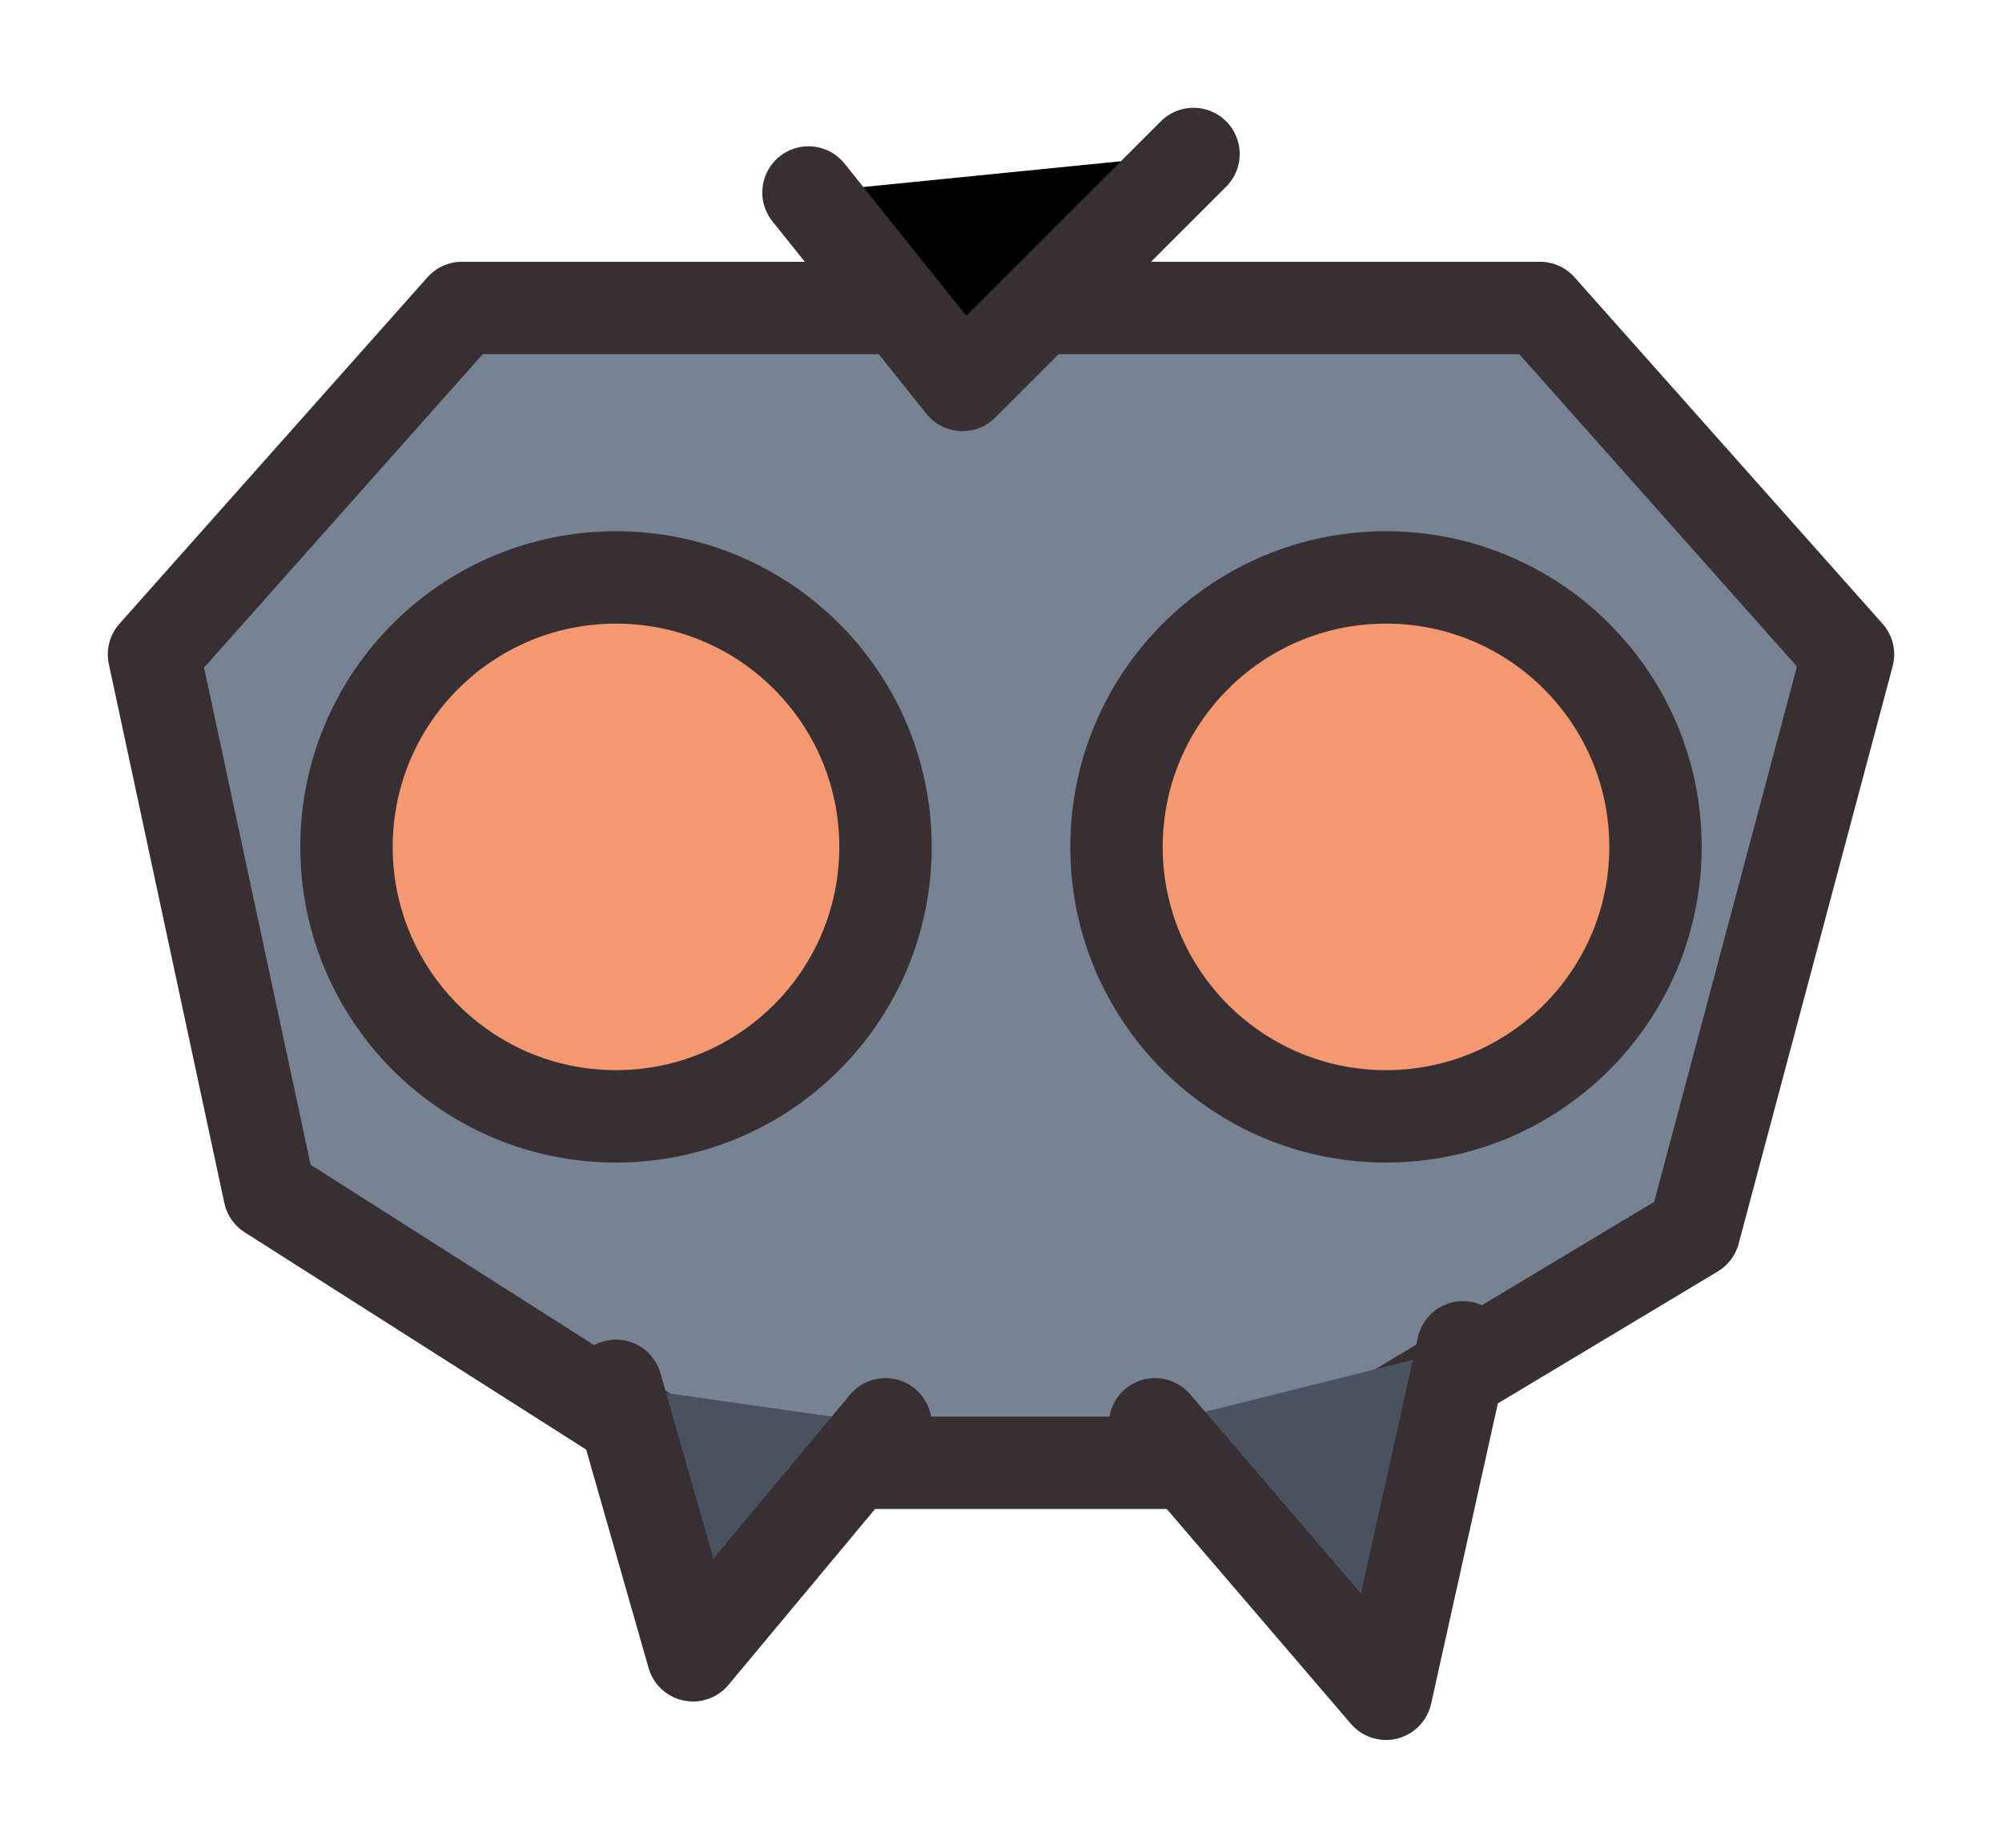
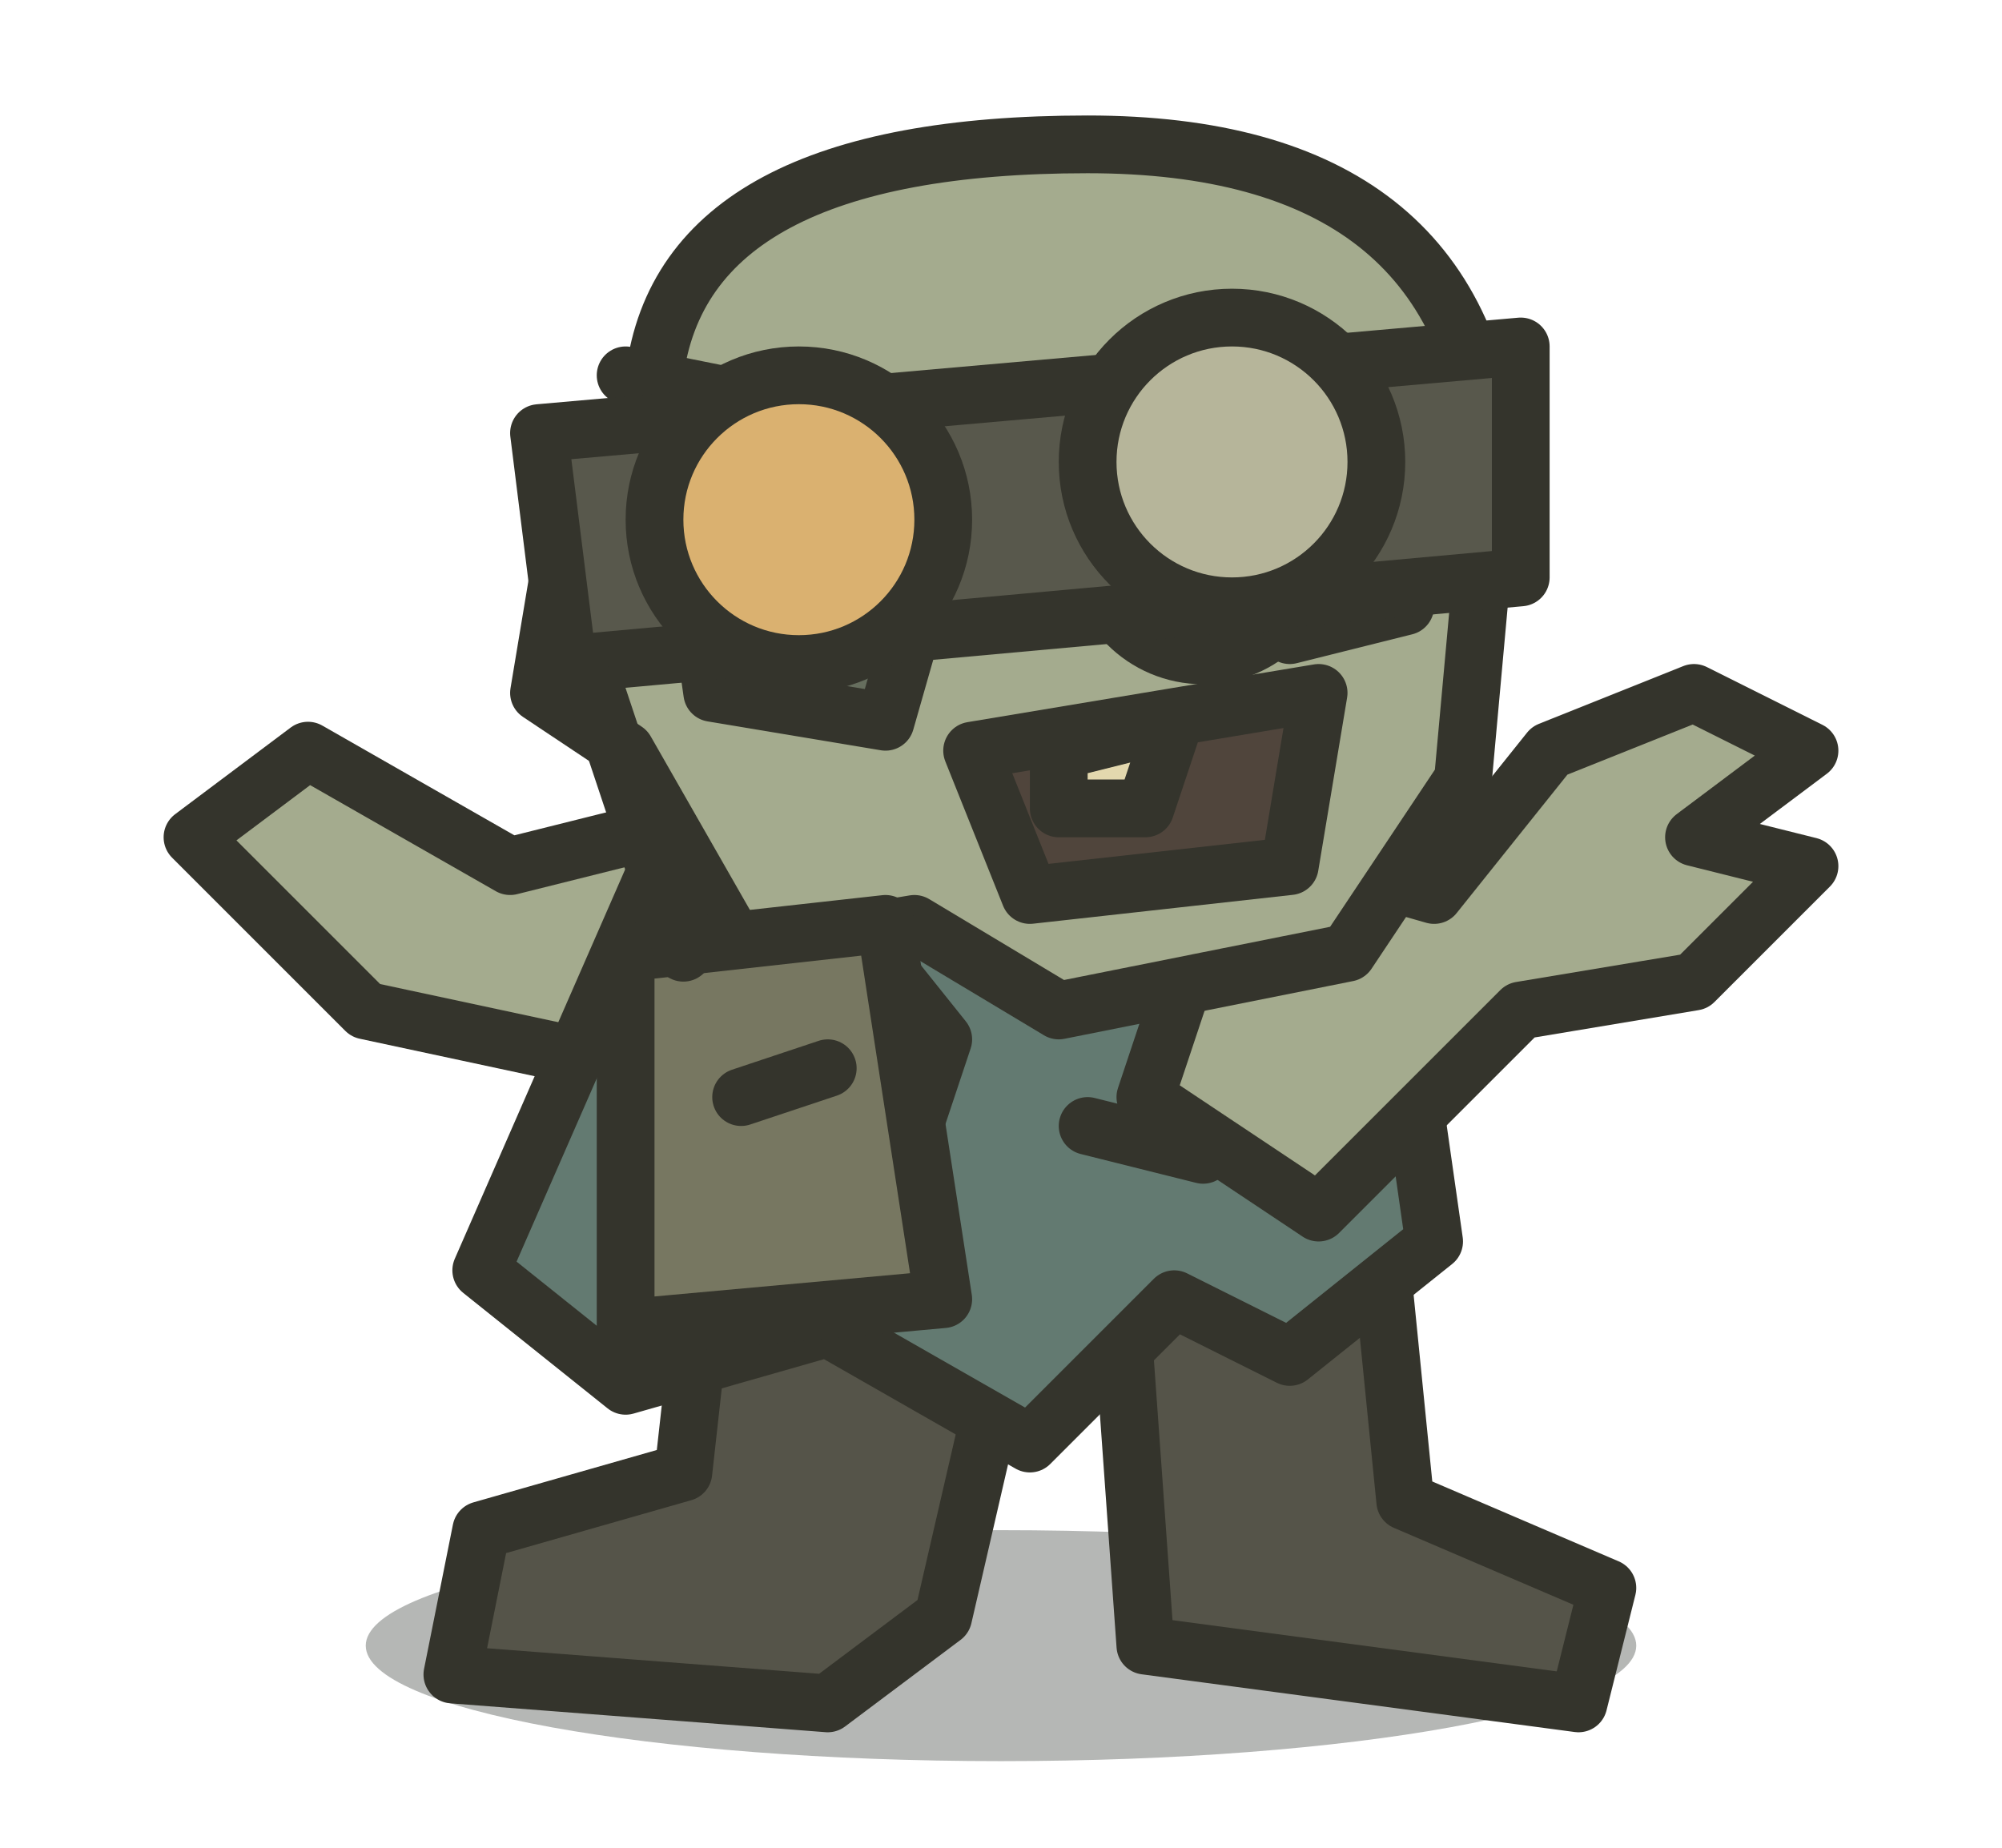
- <svg xmlns="http://www.w3.org/2000/svg" width="52" height="48" viewBox="0 0 50 48">
-   <g stroke="#372f32" stroke-width="2.4" stroke-linecap="round" stroke-linejoin="round">
-     <path fill="#778393" d="m3 17 8-9h28l8 9-4 15-10 6H17L6 31Z" />
-     <path fill="#4a525f" d="m15 36 2 7 5-6m7 0 6 7 2-9" />
-     <g fill="#f39870">
-       <circle cx="15" cy="22" r="7" />
-       <circle cx="35" cy="22" r="7" />
+ <svg xmlns="http://www.w3.org/2000/svg" width="52" height="48" viewBox="0 0 64 64">
+   <ellipse cx="32" cy="57" rx="22" ry="4" fill="#252b27" opacity=".34" />
+   <g stroke="#34342c" stroke-width="2" stroke-linecap="round" stroke-linejoin="round">
+     <path d="M22 42l11 1-3 13-4 3-13-1 1-5 7-2zm14 1 9-1 1 10 7 3-1 4-15-2z" fill="#555449" />
+     <path d="M23 28l-8 2-7-4-4 3 6 6 14 3z" fill="#a4ab8e" />
+     <path d="M21 28q7-6 16-4l8 5 2 14-5 4-4-2-5 5-7-4-7 2-5-4z" fill="#637a71" />
+     <path d="m26 31 4 5-2 6m7-3 4 1" fill="none" />
+     <path d="M40 29l7 2 4-5 5-2 4 2-4 3 4 1-4 4-6 1-7 7-6-4z" fill="#a4ab8e" />
+     <g transform="translate(0 0)">
+       <path d="M20 13q1-8 15-8 13 0 14 11l-1 11-4 6-10 2-5-3-6 1-4-7-3-2 1-6 3 1z" fill="#a4ab8e" />
+       <path d="M21 17l9 1-2 7-6-1z" fill="#666e5e" />
+       <circle cx="25" cy="20" r="2.5" fill="#fff0ad" />
+       <circle cx="39" cy="19" r="3.7" fill="#fff0ad" />
+       <circle cx="40" cy="19" r="1" fill="#403e34" />
+       <path d="M31 26l12-2-1 6-9 1z" fill="#50453c" />
+       <path d="m34 26 4-1-1 3-3 0z" fill="#e3d8ae" />
+       <path d="m19 13 5 1m18 8 4-1" fill="none" />
+       <path d="m16 15 34-3v8l-33 3z" fill="#58584c" />
+       <circle cx="25" cy="18" r="5" fill="#dab170" />
+       <circle cx="40" cy="16" r="5" fill="#b6b59a" />
    </g>
-     <path d="m20 5 4 5 6-6" />
+     <path d="m19 33 9-1 2 13-11 1z" fill="#777761" />
+     <path d="m21 33-3-9m5 14 3-1" fill="none" />
  </g>
</svg>
